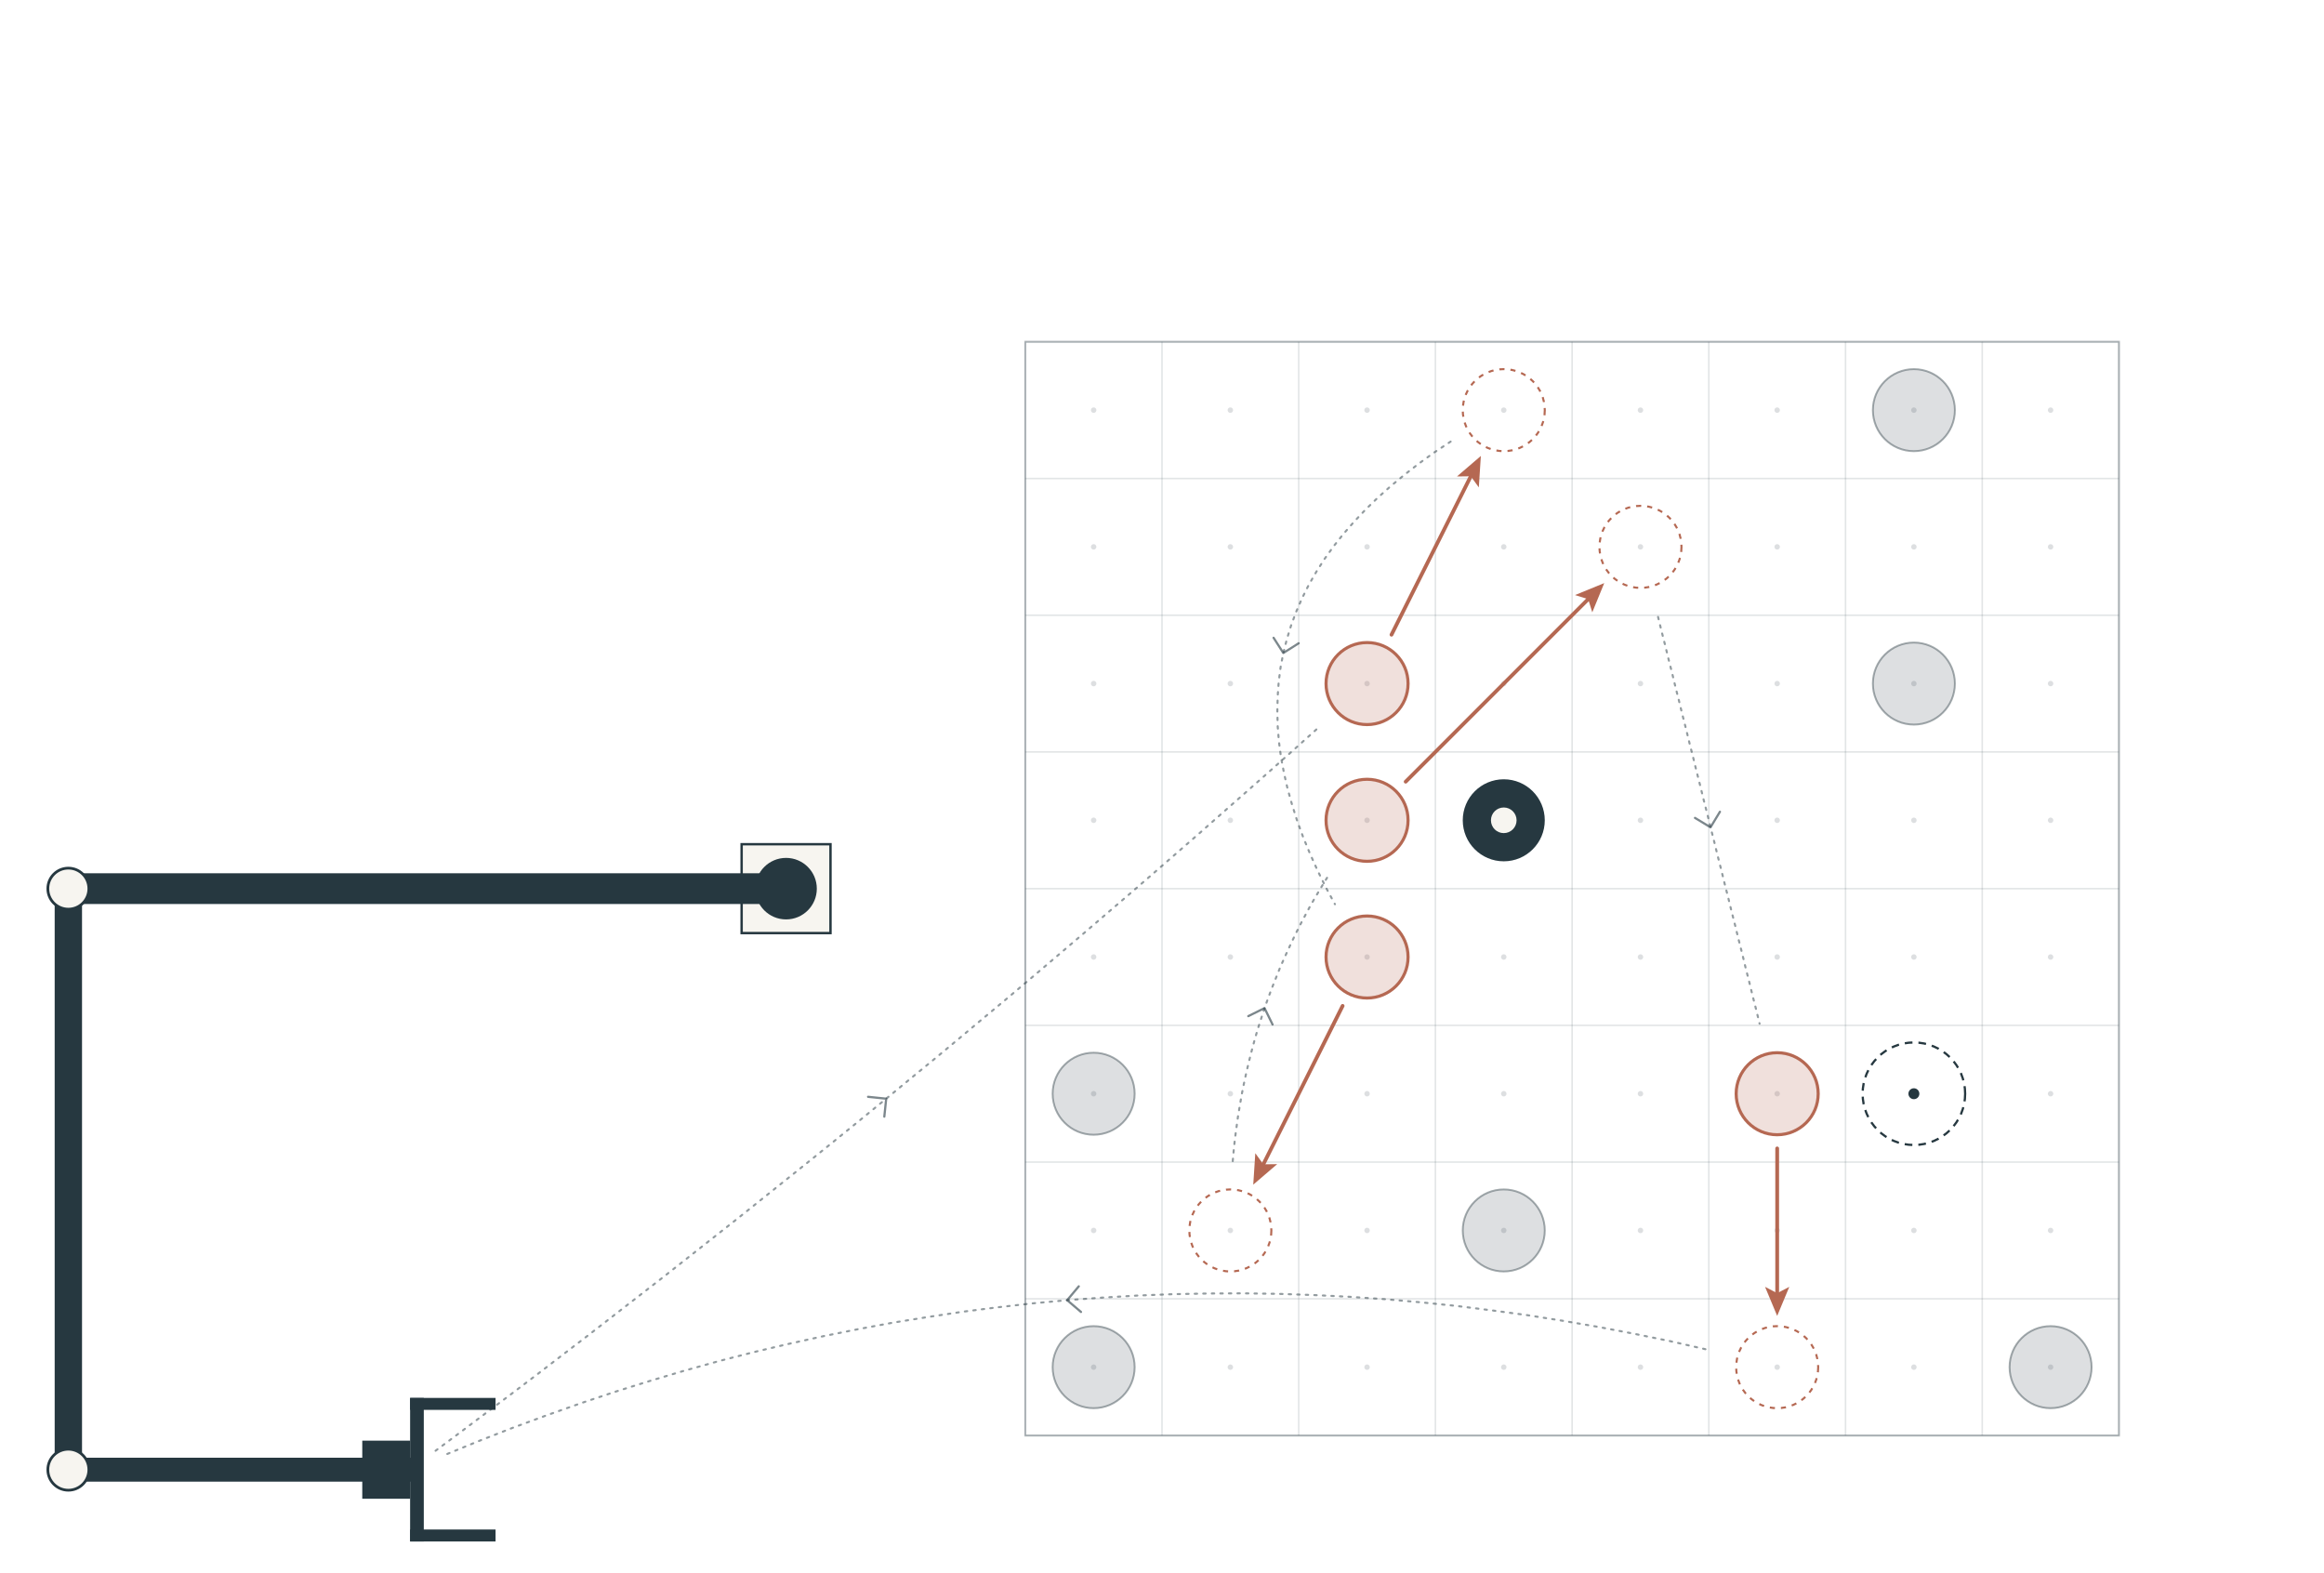
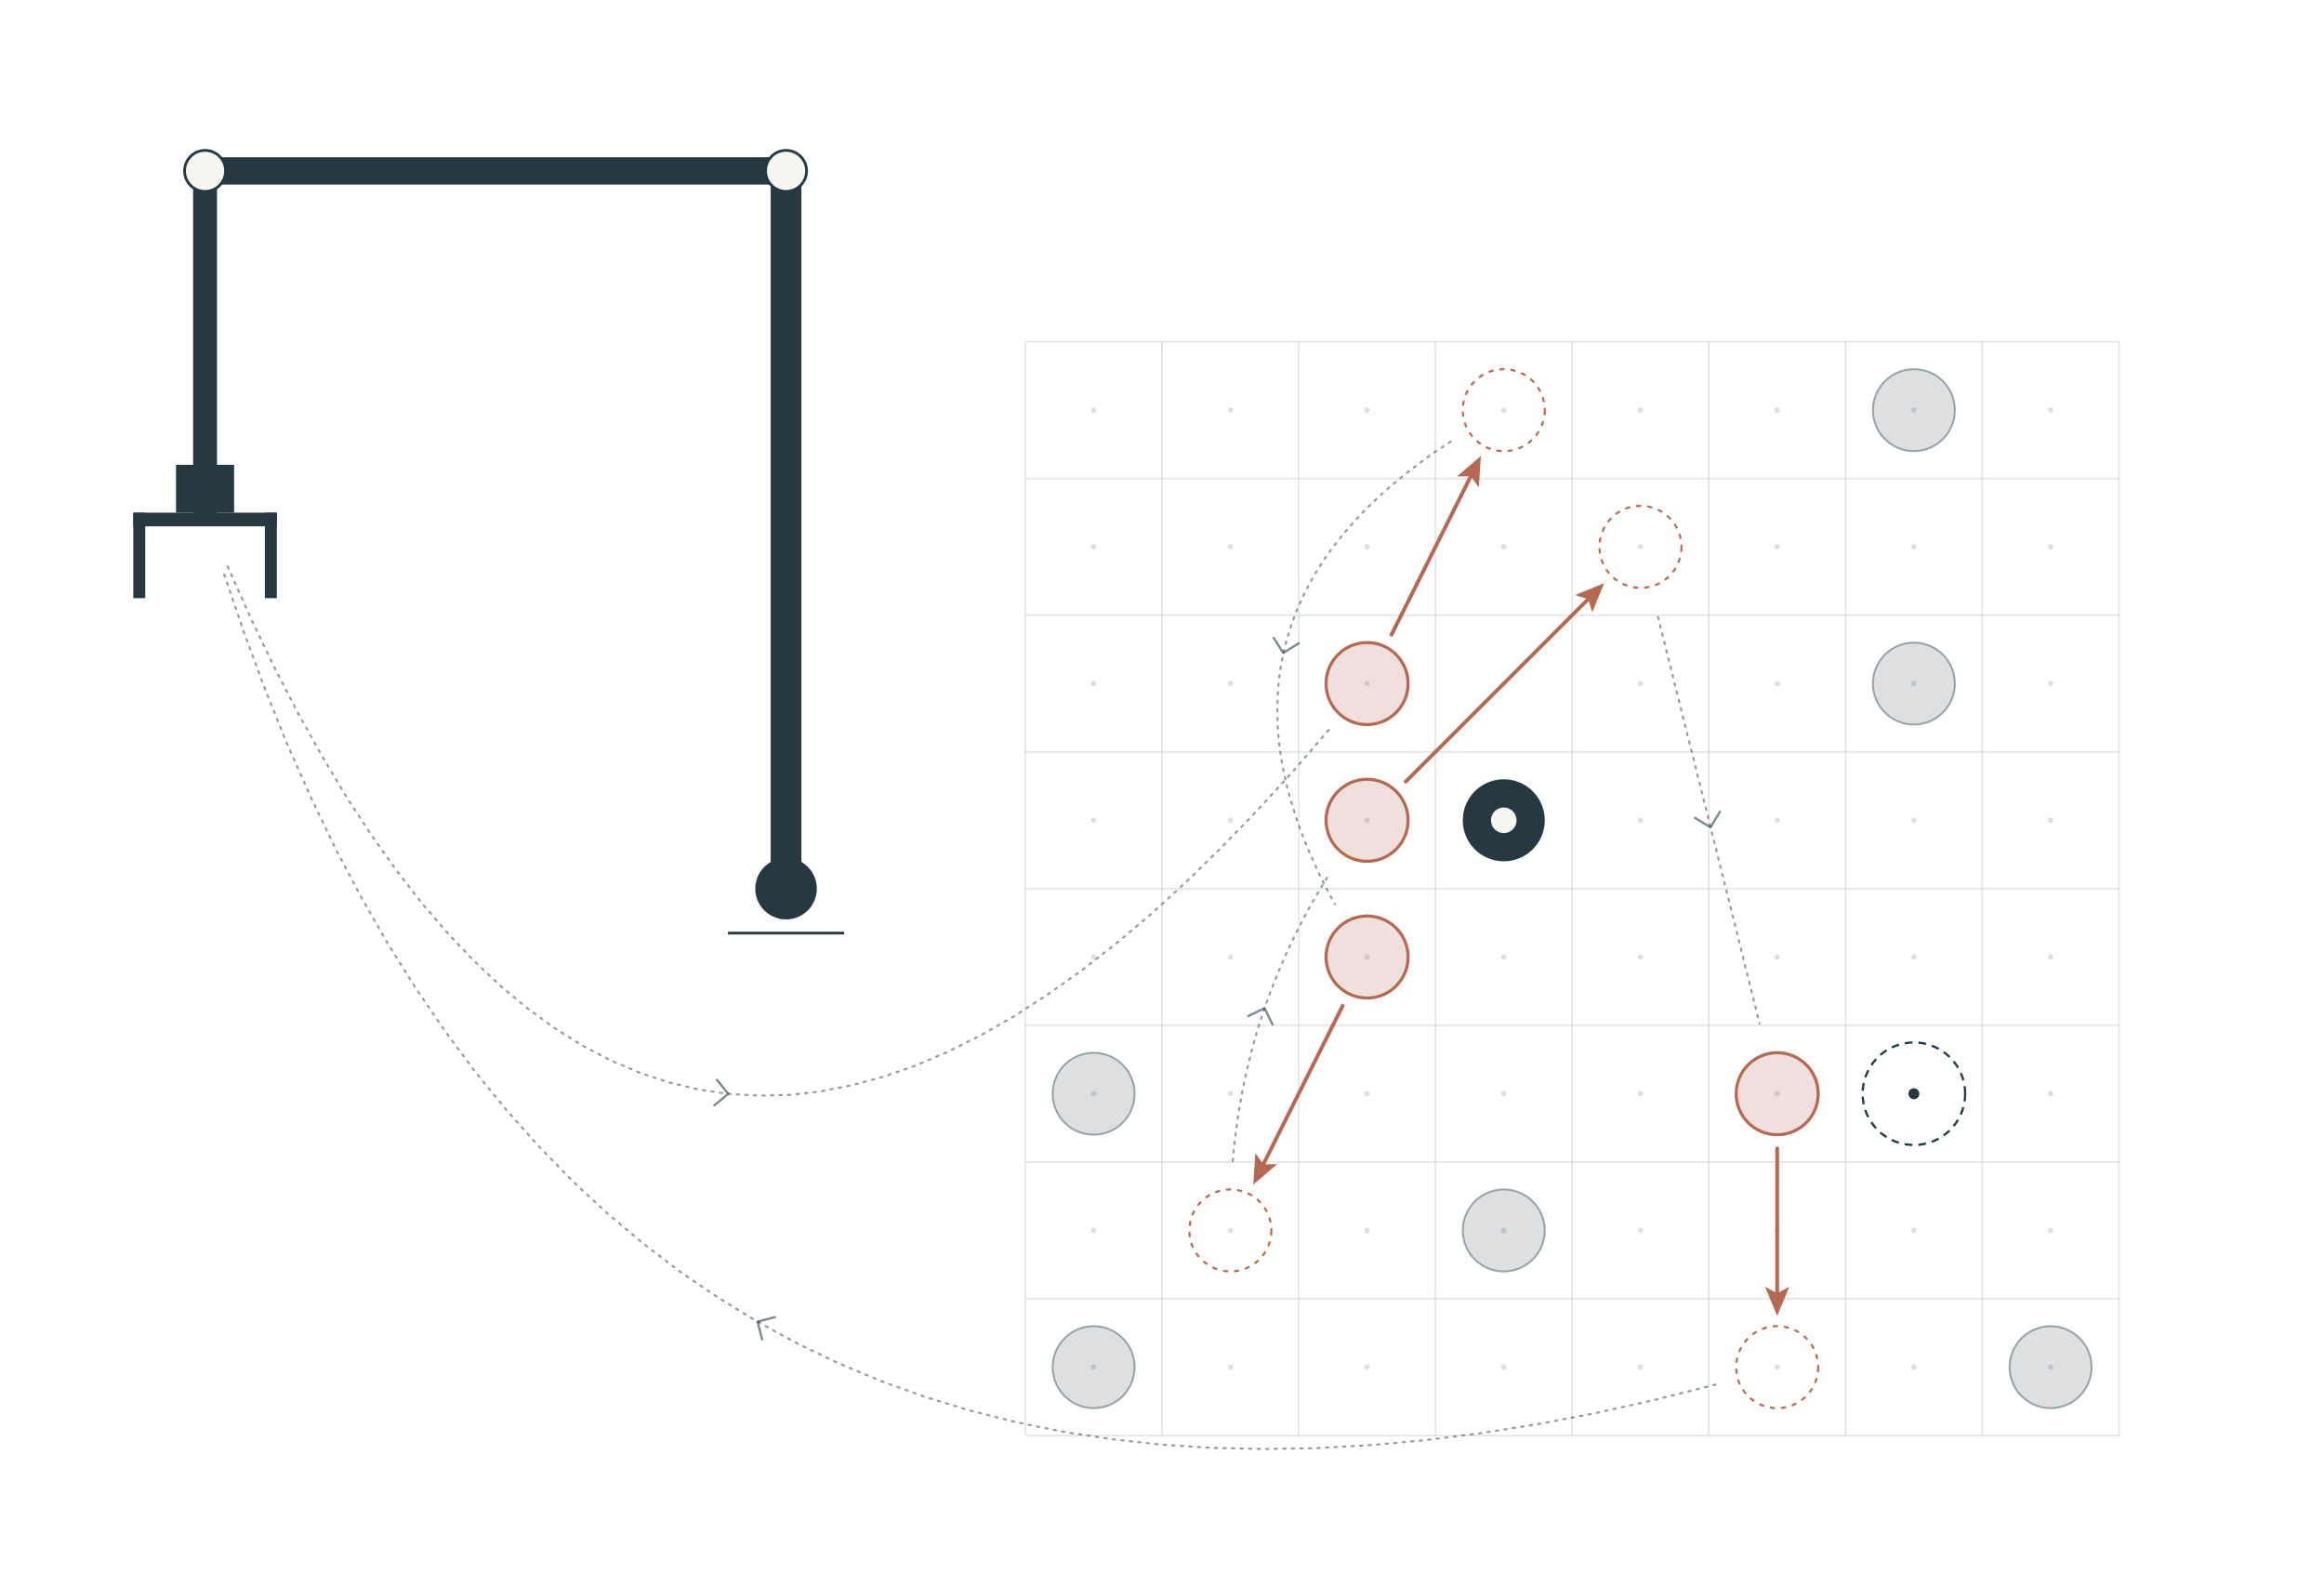
<svg xmlns="http://www.w3.org/2000/svg" viewBox="0 0 1360 920" width="1360" height="920" fill="none" shape-rendering="geometricPrecision">
  <g id="lattice">
    <g id="lattice-lines" stroke="#263840" stroke-width="0.9" stroke-opacity="0.13" fill="none">
      <path d="M600,840 L600,200" />
      <path d="M680,840 L680,200" />
      <path d="M760,840 L760,200" />
      <path d="M840,840 L840,200" />
      <path d="M920,840 L920,200" />
      <path d="M1000,840 L1000,200" />
      <path d="M1080,840 L1080,200" />
      <path d="M1160,840 L1160,200" />
      <path d="M1240,840 L1240,200" />
      <path d="M600,840 L1240,840" />
      <path d="M600,760 L1240,760" />
      <path d="M600,680 L1240,680" />
      <path d="M600,600 L1240,600" />
      <path d="M600,520 L1240,520" />
      <path d="M600,440 L1240,440" />
      <path d="M600,360 L1240,360" />
      <path d="M600,280 L1240,280" />
      <path d="M600,200 L1240,200" />
    </g>
-     <rect x="600" y="200" width="640" height="640" stroke="#263840" stroke-opacity="0.3" stroke-width="1.2" />
    <g id="lattice-centres">
      <circle cx="640" cy="800" r="1.6" fill="#263840" fill-opacity="0.16" />
      <circle cx="720" cy="800" r="1.6" fill="#263840" fill-opacity="0.16" />
      <circle cx="800" cy="800" r="1.6" fill="#263840" fill-opacity="0.16" />
      <circle cx="880" cy="800" r="1.6" fill="#263840" fill-opacity="0.16" />
      <circle cx="960" cy="800" r="1.6" fill="#263840" fill-opacity="0.16" />
      <circle cx="1040" cy="800" r="1.6" fill="#263840" fill-opacity="0.16" />
      <circle cx="1120" cy="800" r="1.6" fill="#263840" fill-opacity="0.16" />
      <circle cx="1200" cy="800" r="1.6" fill="#263840" fill-opacity="0.16" />
      <circle cx="640" cy="720" r="1.6" fill="#263840" fill-opacity="0.16" />
      <circle cx="720" cy="720" r="1.6" fill="#263840" fill-opacity="0.16" />
      <circle cx="800" cy="720" r="1.6" fill="#263840" fill-opacity="0.16" />
      <circle cx="880" cy="720" r="1.6" fill="#263840" fill-opacity="0.16" />
      <circle cx="960" cy="720" r="1.6" fill="#263840" fill-opacity="0.16" />
      <circle cx="1040" cy="720" r="1.6" fill="#263840" fill-opacity="0.16" />
      <circle cx="1120" cy="720" r="1.6" fill="#263840" fill-opacity="0.16" />
      <circle cx="1200" cy="720" r="1.6" fill="#263840" fill-opacity="0.16" />
      <circle cx="640" cy="640" r="1.6" fill="#263840" fill-opacity="0.16" />
      <circle cx="720" cy="640" r="1.6" fill="#263840" fill-opacity="0.16" />
      <circle cx="800" cy="640" r="1.6" fill="#263840" fill-opacity="0.16" />
      <circle cx="880" cy="640" r="1.6" fill="#263840" fill-opacity="0.16" />
      <circle cx="960" cy="640" r="1.6" fill="#263840" fill-opacity="0.16" />
      <circle cx="1040" cy="640" r="1.6" fill="#263840" fill-opacity="0.16" />
      <circle cx="1120" cy="640" r="1.6" fill="#263840" fill-opacity="0.16" />
      <circle cx="1200" cy="640" r="1.6" fill="#263840" fill-opacity="0.16" />
      <circle cx="640" cy="560" r="1.6" fill="#263840" fill-opacity="0.16" />
      <circle cx="720" cy="560" r="1.6" fill="#263840" fill-opacity="0.16" />
      <circle cx="800" cy="560" r="1.6" fill="#263840" fill-opacity="0.16" />
      <circle cx="880" cy="560" r="1.6" fill="#263840" fill-opacity="0.16" />
      <circle cx="960" cy="560" r="1.6" fill="#263840" fill-opacity="0.16" />
      <circle cx="1040" cy="560" r="1.6" fill="#263840" fill-opacity="0.16" />
      <circle cx="1120" cy="560" r="1.6" fill="#263840" fill-opacity="0.16" />
      <circle cx="1200" cy="560" r="1.6" fill="#263840" fill-opacity="0.16" />
      <circle cx="640" cy="480" r="1.6" fill="#263840" fill-opacity="0.16" />
      <circle cx="720" cy="480" r="1.6" fill="#263840" fill-opacity="0.16" />
      <circle cx="800" cy="480" r="1.6" fill="#263840" fill-opacity="0.16" />
      <circle cx="880" cy="480" r="1.6" fill="#263840" fill-opacity="0.16" />
      <circle cx="960" cy="480" r="1.6" fill="#263840" fill-opacity="0.16" />
      <circle cx="1040" cy="480" r="1.6" fill="#263840" fill-opacity="0.16" />
      <circle cx="1120" cy="480" r="1.6" fill="#263840" fill-opacity="0.16" />
      <circle cx="1200" cy="480" r="1.6" fill="#263840" fill-opacity="0.16" />
      <circle cx="640" cy="400" r="1.6" fill="#263840" fill-opacity="0.16" />
      <circle cx="720" cy="400" r="1.6" fill="#263840" fill-opacity="0.16" />
      <circle cx="800" cy="400" r="1.6" fill="#263840" fill-opacity="0.16" />
      <circle cx="880" cy="400" r="1.6" fill="#263840" fill-opacity="0.16" />
      <circle cx="960" cy="400" r="1.6" fill="#263840" fill-opacity="0.16" />
      <circle cx="1040" cy="400" r="1.6" fill="#263840" fill-opacity="0.16" />
      <circle cx="1120" cy="400" r="1.6" fill="#263840" fill-opacity="0.16" />
      <circle cx="1200" cy="400" r="1.6" fill="#263840" fill-opacity="0.16" />
      <circle cx="640" cy="320" r="1.6" fill="#263840" fill-opacity="0.16" />
      <circle cx="720" cy="320" r="1.6" fill="#263840" fill-opacity="0.16" />
      <circle cx="800" cy="320" r="1.6" fill="#263840" fill-opacity="0.16" />
      <circle cx="880" cy="320" r="1.6" fill="#263840" fill-opacity="0.16" />
      <circle cx="960" cy="320" r="1.6" fill="#263840" fill-opacity="0.16" />
      <circle cx="1040" cy="320" r="1.6" fill="#263840" fill-opacity="0.16" />
      <circle cx="1120" cy="320" r="1.6" fill="#263840" fill-opacity="0.16" />
      <circle cx="1200" cy="320" r="1.6" fill="#263840" fill-opacity="0.16" />
      <circle cx="640" cy="240" r="1.6" fill="#263840" fill-opacity="0.16" />
      <circle cx="720" cy="240" r="1.6" fill="#263840" fill-opacity="0.16" />
      <circle cx="800" cy="240" r="1.6" fill="#263840" fill-opacity="0.16" />
      <circle cx="880" cy="240" r="1.6" fill="#263840" fill-opacity="0.16" />
      <circle cx="960" cy="240" r="1.6" fill="#263840" fill-opacity="0.16" />
      <circle cx="1040" cy="240" r="1.6" fill="#263840" fill-opacity="0.16" />
      <circle cx="1120" cy="240" r="1.6" fill="#263840" fill-opacity="0.16" />
      <circle cx="1200" cy="240" r="1.6" fill="#263840" fill-opacity="0.16" />
    </g>
  </g>
  <g id="goal">
    <circle cx="1120" cy="640" r="30" fill="none" stroke="#263840" stroke-width="1.3" stroke-dasharray="4.5 3.5" />
    <circle cx="1120" cy="640" r="3.2" fill="#263840" />
  </g>
  <g id="discs-context">
    <circle cx="1120" cy="240" r="24" id="c0" fill="#263840" fill-opacity="0.16" stroke="#263840" stroke-opacity="0.42" stroke-width="1.1" />
    <circle cx="1120" cy="400" r="24" id="c1" fill="#263840" fill-opacity="0.16" stroke="#263840" stroke-opacity="0.42" stroke-width="1.1" />
    <circle cx="640" cy="800" r="24" id="c2" fill="#263840" fill-opacity="0.16" stroke="#263840" stroke-opacity="0.42" stroke-width="1.1" />
    <circle cx="880" cy="720" r="24" id="c3" fill="#263840" fill-opacity="0.16" stroke="#263840" stroke-opacity="0.42" stroke-width="1.1" />
    <circle cx="1200" cy="800" r="24" id="c4" fill="#263840" fill-opacity="0.16" stroke="#263840" stroke-opacity="0.42" stroke-width="1.1" />
    <circle cx="640" cy="640" r="24" id="c5" fill="#263840" fill-opacity="0.16" stroke="#263840" stroke-opacity="0.42" stroke-width="1.1" />
  </g>
  <g id="blockers-highlight">
    <circle cx="800" cy="400" r="24" id="b1-hl" fill="#B56852" fill-opacity="0.20" stroke="#B56852" stroke-width="1.8" />
    <circle cx="800" cy="560" r="24" id="b2-hl" fill="#B56852" fill-opacity="0.20" stroke="#B56852" stroke-width="1.8" />
    <circle cx="800" cy="480" r="24" id="b3-hl" fill="#B56852" fill-opacity="0.20" stroke="#B56852" stroke-width="1.8" />
    <circle cx="1040" cy="640" r="24" id="b4-hl" fill="#B56852" fill-opacity="0.20" stroke="#B56852" stroke-width="1.8" />
  </g>
  <g id="destinations">
    <circle cx="880" cy="240" r="24" id="dest-b1" fill="none" stroke="#B56852" stroke-width="1.2" stroke-dasharray="3 3.5" />
    <circle cx="720" cy="720" r="24" id="dest-b2" fill="none" stroke="#B56852" stroke-width="1.2" stroke-dasharray="3 3.5" />
    <circle cx="960" cy="320" r="24" id="dest-b3" fill="none" stroke="#B56852" stroke-width="1.2" stroke-dasharray="3 3.5" />
    <circle cx="1040" cy="800" r="24" id="dest-b4" fill="none" stroke="#B56852" stroke-width="1.2" stroke-dasharray="3 3.5" />
  </g>
  <g id="target">
    <circle cx="880" cy="480" r="24" fill="#263840" />
    <circle cx="880" cy="480" r="7.5" fill="#F7F5F0" />
  </g>
  <g id="robot-home" opacity="1">
-     <rect x="-26" y="-26" width="52" height="52" transform="translate(460 520) rotate(-0)" fill="#F7F5F0" stroke="#263840" stroke-width="1.4" />
+     <path d="M426,546 L494,546" stroke="#263840" stroke-width="1.6" />
    <circle cx="460" cy="520" r="18" fill="#263840" />
    <circle cx="460" cy="520" r="5.5" fill="#F7F5F0" />
-     <path d="M460,520 L40,520" stroke="#263840" stroke-width="18" stroke-linecap="round" />
-     <path d="M40,520 L40,860" stroke="#263840" stroke-width="16" stroke-linecap="round" />
-     <path d="M40,860 L240,860" stroke="#263840" stroke-width="14" stroke-linecap="round" />
-     <rect x="-14" y="-17" width="28" height="34" transform="translate(226 860) rotate(-360)" fill="#263840" />
-     <rect x="-4" y="-42" width="8" height="84" transform="translate(244 860) rotate(-360)" fill="#263840" />
-     <rect x="-25" y="-3.5" width="50" height="7" transform="translate(265 898.5) rotate(-360)" fill="#263840" />
-     <rect x="-25" y="-3.5" width="50" height="7" transform="translate(265 821.5) rotate(-360)" fill="#263840" />
-     <circle cx="40" cy="520" r="12" fill="#F7F5F0" stroke="#263840" stroke-width="1.6" />
-     <circle cx="40" cy="860" r="12" fill="#F7F5F0" stroke="#263840" stroke-width="1.6" />
+     <path d="M460,520 L460,100" stroke="#263840" stroke-width="18" stroke-linecap="round" />
+     <path d="M460,100 L120,100" stroke="#263840" stroke-width="16" stroke-linecap="round" />
+     <path d="M120,100 L120,300" stroke="#263840" stroke-width="14" stroke-linecap="round" />
+     <rect x="-14" y="-17" width="28" height="34" transform="translate(120 286) rotate(-270)" fill="#263840" />
+     <rect x="-4" y="-42" width="8" height="84" transform="translate(120 304) rotate(-270)" fill="#263840" />
+     <rect x="-25" y="-3.5" width="50" height="7" transform="translate(81.5 325) rotate(-270)" fill="#263840" />
+     <rect x="-25" y="-3.5" width="50" height="7" transform="translate(158.5 325) rotate(-270)" fill="#263840" />
+     <circle cx="460" cy="100" r="12" fill="#F7F5F0" stroke="#263840" stroke-width="1.6" />
+     <circle cx="120" cy="100" r="12" fill="#F7F5F0" stroke="#263840" stroke-width="1.6" />
  </g>
  <g id="transit-chain">
-     <path d="M254.9,848.9 L269.8,837.8 L284.7,826.6 L299.6,815.4 L314.4,804.2 L329.1,792.9 L343.9,781.6 L358.6,770.2 L373.3,758.8 L388,747.4 L402.6,735.9 L417.2,724.4 L431.8,712.9 L446.3,701.3 L460.8,689.7 L475.3,678.1 L489.8,666.4 L504.2,654.7 L518.6,642.9 L532.9,631.1 L547.3,619.3 L561.6,607.4 L575.8,595.5 L590.1,583.6 L604.3,571.6 L618.4,559.6 L632.6,547.5 L646.7,535.4 L660.8,523.3 L674.9,511.1 L688.9,498.9 L702.9,486.7 L716.8,474.4 L730.8,462.1 L744.7,449.8 L758.6,437.4 L772.4,425" stroke="#263840" stroke-opacity="0.5" stroke-width="1.2" stroke-dasharray="1.4 3.6" stroke-linecap="round" fill="none" />
-     <path d="M508,641.8 L518.6,642.9 L517.5,653.4" id="transit-dir-0" stroke="#263840" stroke-opacity="0.6" stroke-width="1.3" fill="none" stroke-linecap="round" stroke-linejoin="round" />
+     <path d="M133.2,331.4 L146.6,361.4 L160.2,389.8 L174.1,416.7 L188.2,442 L202.5,465.9 L217,488.2 L231.8,509 L246.7,528.3 L261.9,546 L277.4,562.3 L293,577 L308.9,590.2 L325,601.9 L341.3,612.1 L357.8,620.7 L374.6,627.8 L391.6,633.4 L408.8,637.5 L426.2,640.1 L443.9,641.1 L461.8,640.7 L479.9,638.7 L498.2,635.1 L516.8,630.1 L535.6,623.6 L554.6,615.5 L573.8,605.9 L593.2,594.8 L612.9,582.1 L632.8,568 L652.9,552.3 L673.3,535.1 L693.8,516.4 L714.6,496.1 L735.6,474.4 L756.9,451.1 L778.3,426.3" stroke="#263840" stroke-opacity="0.5" stroke-width="1.2" stroke-dasharray="1.4 3.6" stroke-linecap="round" fill="none" />
+     <path d="M419.6,631.9 L426.2,640.1 L418,646.8" id="transit-dir-0" stroke="#263840" stroke-opacity="0.6" stroke-width="1.3" fill="none" stroke-linecap="round" stroke-linejoin="round" />
    <path d="M848.9,258.4 L839.4,264.7 L830.4,271.2 L821.9,277.8 L813.8,284.5 L806.2,291.3 L799.1,298.2 L792.4,305.3 L786.2,312.4 L780.4,319.7 L775.1,327.1 L770.3,334.6 L765.9,342.2 L762,350 L758.6,357.8 L755.6,365.8 L753.1,373.9 L751,382.1 L749.4,390.4 L748.3,398.9 L747.7,407.4 L747.5,416.1 L747.7,424.9 L748.4,433.8 L749.6,442.8 L751.3,451.9 L753.4,461.2 L756,470.5 L759,480 L762.5,489.6 L766.5,499.3 L770.9,509.1 L775.8,519.1 L781.2,529.1" stroke="#263840" stroke-opacity="0.5" stroke-width="1.2" stroke-dasharray="1.4 3.6" stroke-linecap="round" fill="none" />
    <path d="M760,376.4 L751,382.1 L745.3,373.2" id="transit-dir-1" stroke="#263840" stroke-opacity="0.6" stroke-width="1.3" fill="none" stroke-linecap="round" stroke-linejoin="round" />
    <path d="M721.4,679.4 L722,672.8 L722.7,666.2 L723.6,659.6 L724.5,653.1 L725.6,646.6 L726.7,640.2 L728,633.8 L729.4,627.4 L730.9,621.1 L732.5,614.8 L734.2,608.5 L736,602.3 L738,596.1 L740,589.9 L742.2,583.8 L744.5,577.7 L746.9,571.7 L749.3,565.7 L752,559.7 L754.7,553.8 L757.5,547.9 L760.4,542 L763.5,536.2 L766.6,530.4 L769.9,524.7 L773.3,519 L776.8,513.3" stroke="#263840" stroke-opacity="0.5" stroke-width="1.2" stroke-dasharray="1.4 3.6" stroke-linecap="round" fill="none" />
    <path d="M730.5,594.6 L740,589.9 L744.7,599.5" id="transit-dir-2" stroke="#263840" stroke-opacity="0.6" stroke-width="1.3" fill="none" stroke-linecap="round" stroke-linejoin="round" />
    <path d="M970.3,361 L972.3,369.2 L974.4,377.4 L976.4,385.6 L978.5,393.8 L980.5,402.1 L982.6,410.3 L984.6,418.5 L986.7,426.7 L988.7,434.9 L990.8,443.1 L992.8,451.3 L994.9,459.5 L996.9,467.7 L999,475.9 L1001,484.1 L1003.1,492.3 L1005.1,500.5 L1007.2,508.7 L1009.2,516.9 L1011.3,525.1 L1013.3,533.3 L1015.4,541.5 L1017.4,549.7 L1019.5,557.9 L1021.5,566.2 L1023.6,574.4 L1025.6,582.6 L1027.7,590.8 L1029.7,599" stroke="#263840" stroke-opacity="0.5" stroke-width="1.2" stroke-dasharray="1.4 3.6" stroke-linecap="round" fill="none" />
    <path d="M1006.5,475 L1001,484.1 L991.9,478.6" id="transit-dir-3" stroke="#263840" stroke-opacity="0.6" stroke-width="1.3" fill="none" stroke-linecap="round" stroke-linejoin="round" />
-     <path d="M998,789.5 L977,784.7 L956,780.4 L935.1,776.4 L914.2,772.8 L893.3,769.5 L872.5,766.7 L851.7,764.1 L830.9,762 L810.1,760.2 L789.4,758.8 L768.7,757.8 L748,757.1 L727.3,756.8 L706.7,756.9 L686.1,757.3 L665.6,758.1 L645,759.3 L624.5,760.8 L604,762.7 L583.6,765 L563.1,767.6 L542.7,770.7 L522.3,774 L502,777.8 L481.7,781.9 L461.4,786.4 L441.1,791.2 L420.9,796.4 L400.7,802 L380.5,808 L360.3,814.3 L340.2,821 L320.1,828.1 L300,835.5 L280,843.3 L260,851.5" stroke="#263840" stroke-opacity="0.5" stroke-width="1.2" stroke-dasharray="1.4 3.6" stroke-linecap="round" fill="none" />
-     <path d="M632.6,767.7 L624.5,760.8 L631.3,752.7" id="transit-dir-4" stroke="#263840" stroke-opacity="0.6" stroke-width="1.3" fill="none" stroke-linecap="round" stroke-linejoin="round" />
+     <path d="M1003.9,810.2 L968.5,819.1 L933.7,826.9 L899.6,833.4 L866.2,838.7 L833.4,842.8 L801.2,845.7 L769.8,847.4 L738.9,847.9 L708.8,847.2 L679.3,845.3 L650.4,842.1 L622.2,837.8 L594.7,832.2 L567.8,825.4 L541.6,817.5 L516,808.3 L491.1,797.9 L466.9,786.3 L443.3,773.4 L420.4,759.4 L398.1,744.2 L376.5,727.7 L355.5,710.1 L335.2,691.2 L315.6,671.1 L296.6,649.8 L278.2,627.3 L260.6,603.6 L243.6,578.7 L227.2,552.6 L211.5,525.2 L196.4,496.7 L182.1,466.9 L168.3,436 L155.3,403.8 L142.9,370.4 L131.1,335.8" stroke="#263840" stroke-opacity="0.5" stroke-width="1.2" stroke-dasharray="1.4 3.6" stroke-linecap="round" fill="none" />
+     <path d="M446,783.7 L443.3,773.4 L453.5,770.7" id="transit-dir-4" stroke="#263840" stroke-opacity="0.6" stroke-width="1.3" fill="none" stroke-linecap="round" stroke-linejoin="round" />
  </g>
  <g id="relocation-arrows">
    <g id="move-b1">
      <path d="M814.3,371.4 L861.3,277.5" stroke="#B56852" stroke-width="2.2" stroke-linecap="round" fill="none" />
      <path d="M866.6,266.8 L852.6,278.8 L860.7,278.7 L865.4,285.2 L866.6,266.8" fill="#B56852" stroke="none" />
    </g>
    <g id="move-b2">
      <path d="M785.7,588.6 L738.7,682.5" stroke="#B56852" stroke-width="2.2" stroke-linecap="round" fill="none" />
      <path d="M733.4,693.2 L747.4,681.2 L739.3,681.3 L734.6,674.8 L733.4,693.2" fill="#B56852" stroke="none" />
    </g>
    <g id="move-b3">
      <path d="M822.6,457.4 L930.4,349.6" stroke="#B56852" stroke-width="2.2" stroke-linecap="round" fill="none" />
      <path d="M938.8,341.2 L921.7,348.2 L929.4,350.6 L931.8,358.3 L938.8,341.2" fill="#B56852" stroke="none" />
    </g>
    <g id="move-b4">
      <path d="M1040,672 L1040,758.1" stroke="#B56852" stroke-width="2.2" stroke-linecap="round" fill="none" />
      <path d="M1040,770 L1047.1,753 L1040,756.7 L1032.9,753 L1040,770" fill="#B56852" stroke="none" />
    </g>
  </g>
</svg>
